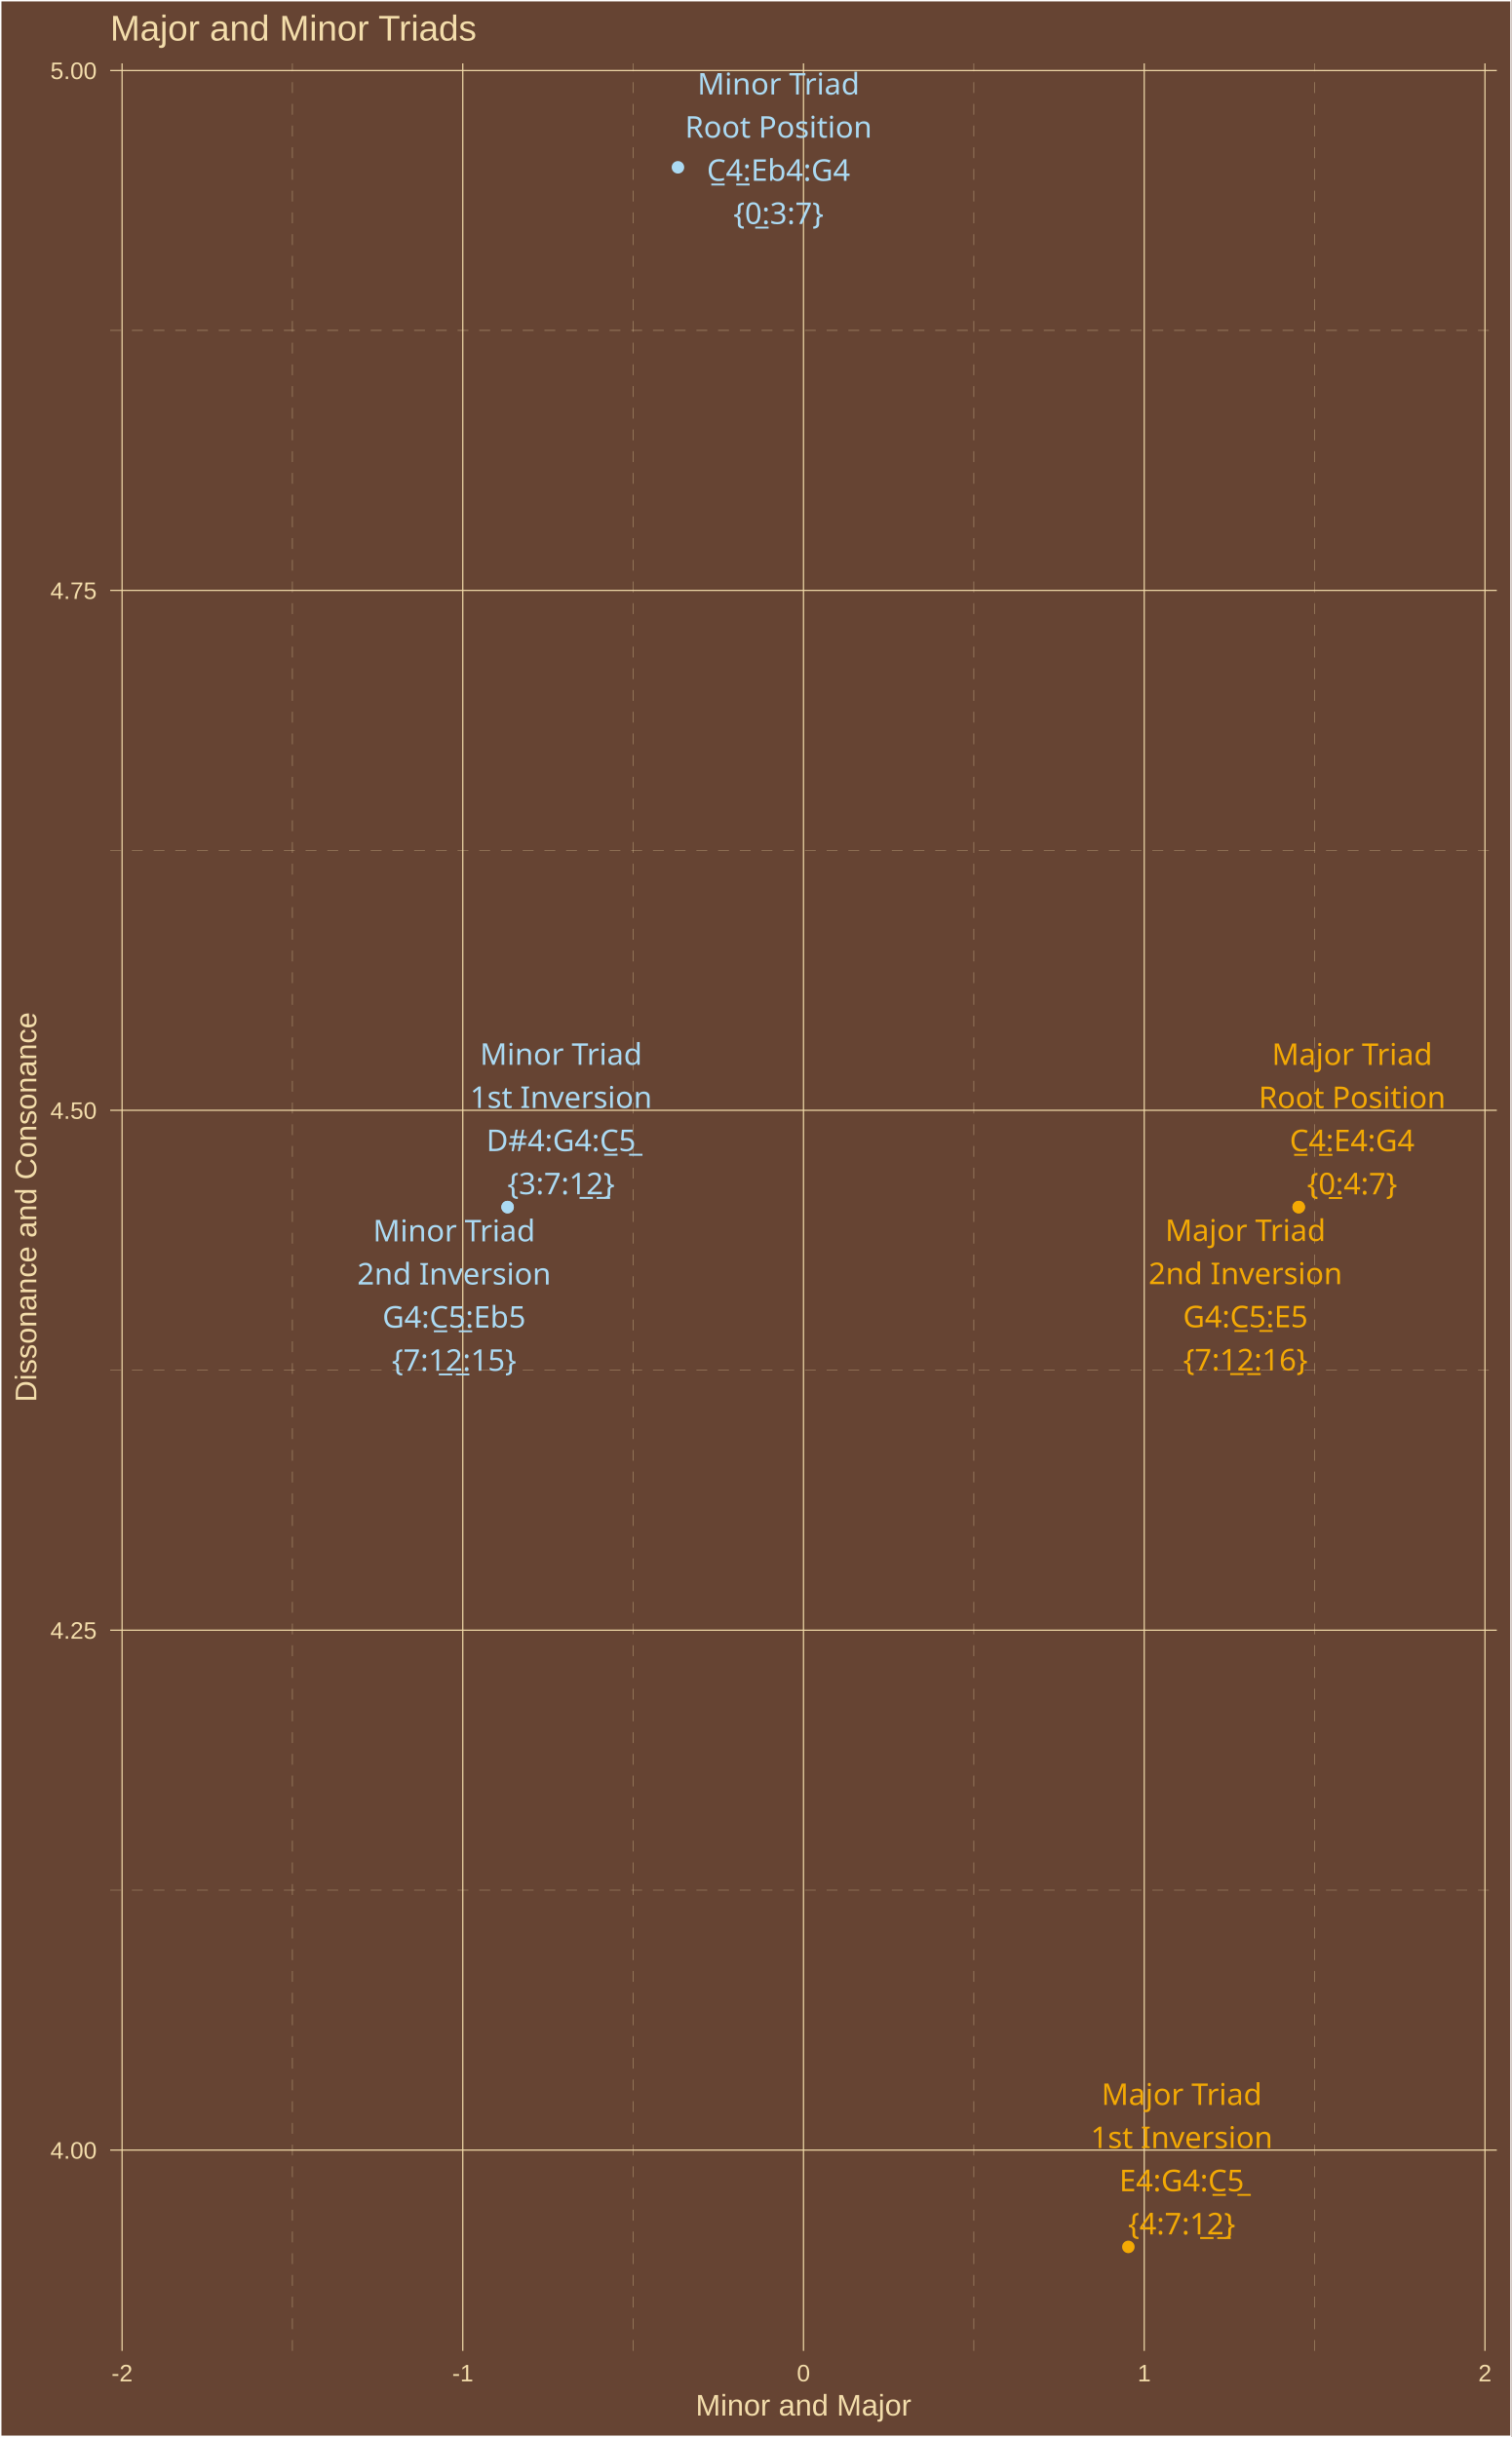
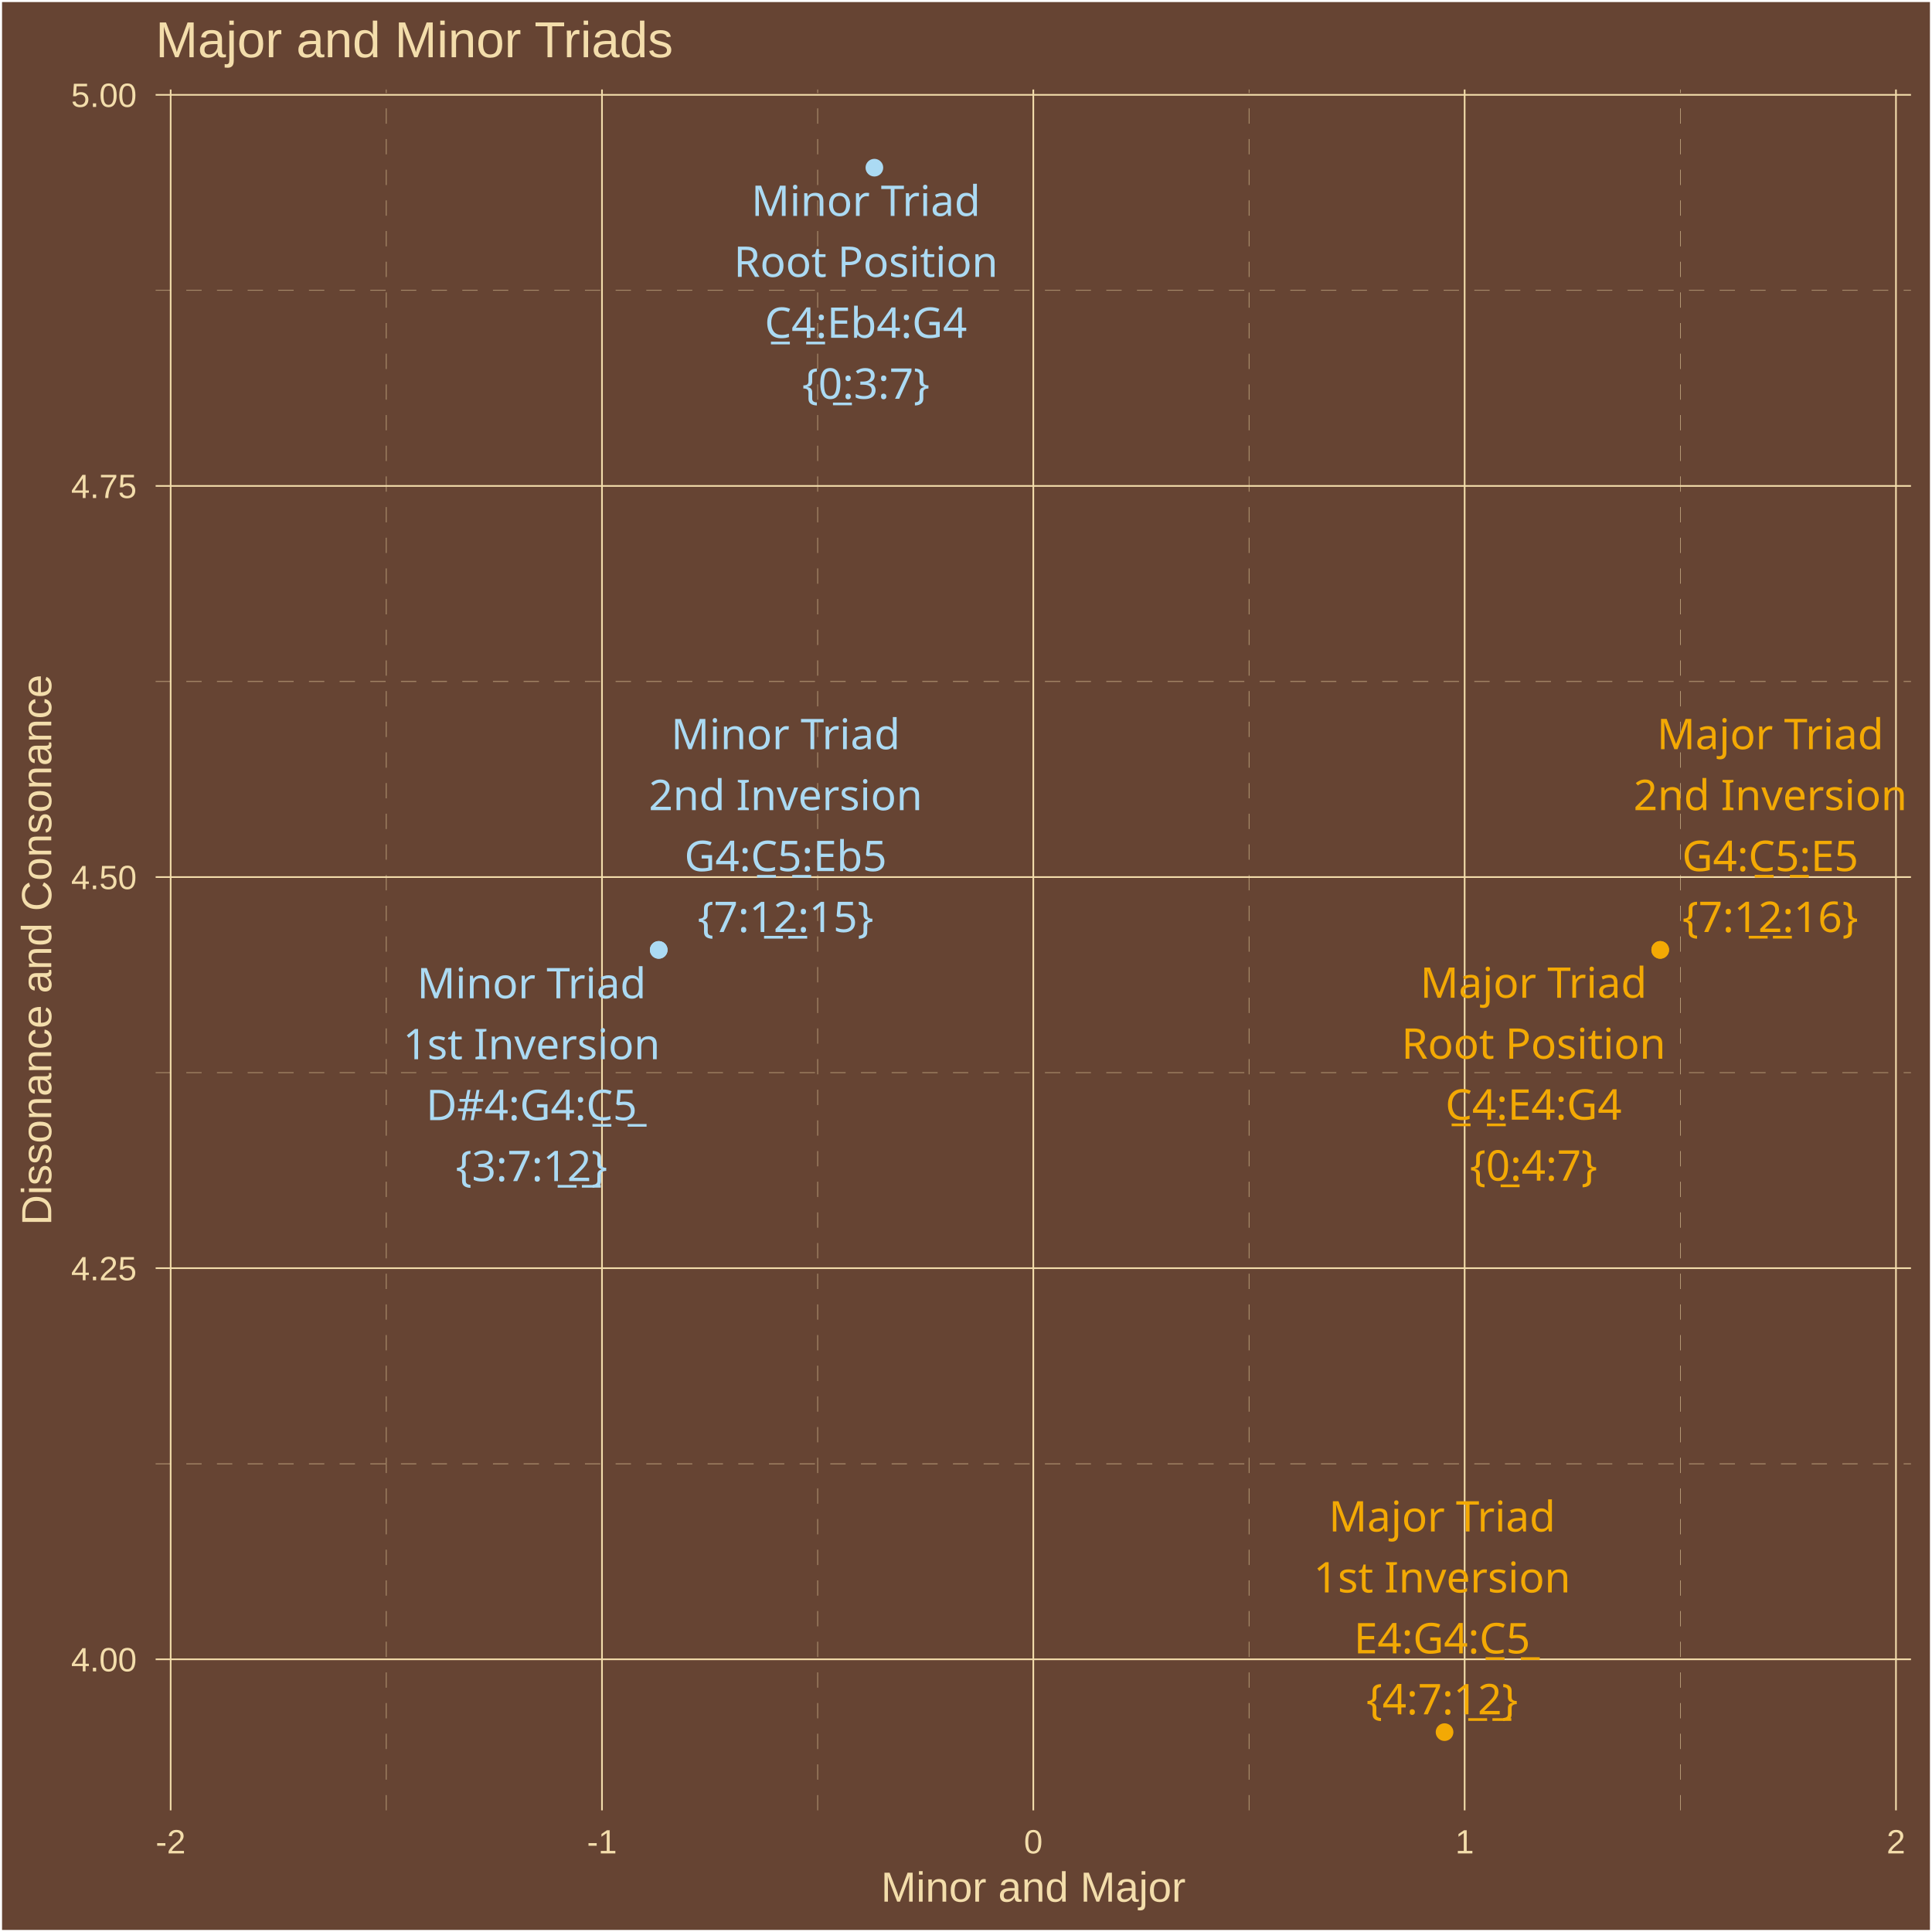
- <svg xmlns="http://www.w3.org/2000/svg" class="svglite" width="557.00pt" height="898.00pt" viewBox="0 0 557.00 898.00">
+ <svg xmlns="http://www.w3.org/2000/svg" class="svglite" width="504.00pt" height="504.00pt" viewBox="0 0 504.00 504.00">
  <defs>
    <style type="text/css">
    .svglite line, .svglite polyline, .svglite polygon, .svglite path, .svglite rect, .svglite circle {
      fill: none;
      stroke: #000000;
      stroke-linecap: round;
      stroke-linejoin: round;
      stroke-miterlimit: 10.00;
    }
    .svglite text {
      white-space: pre;
    }
  </style>
  </defs>
  <rect width="100%" height="100%" style="stroke: none; fill: #664433;" />
  <defs>
-     <clipPath id="cpMC4wMHw1NTcuMDB8MC4wMHw4OTguMDA=">
-       <rect x="0.00" y="0.00" width="557.00" height="898.00" />
+     <clipPath id="cpMC4wMHw1MDQuMDB8MC4wMHw1MDQuMDA=">
+       <rect x="0.00" y="0.00" width="504.00" height="504.00" />
    </clipPath>
  </defs>
-   <g clip-path="url(#cpMC4wMHw1NTcuMDB8MC4wMHw4OTguMDA=)">
-     <rect x="0.00" y="0.00" width="557.00" height="898.00" style="stroke-width: 1.07; stroke: #FFFFFF; fill: #664433;" />
+   <g clip-path="url(#cpMC4wMHw1MDQuMDB8MC4wMHw1MDQuMDA=)">
+     <rect x="0.00" y="-0" width="504.00" height="504.00" style="stroke-width: 1.07; stroke: #FFFFFF; fill: #664433;" />
  </g>
  <defs>
-     <clipPath id="cpNDAuNjB8NTUxLjUyfDIzLjM0fDg2Ni4yNw==">
-       <rect x="40.60" y="23.34" width="510.92" height="842.93" />
+     <clipPath id="cpNDAuNjB8NDk4LjUyfDIzLjM0fDQ3Mi4yNw==">
+       <rect x="40.60" y="23.34" width="457.92" height="448.93" />
    </clipPath>
  </defs>
-   <g clip-path="url(#cpNDAuNjB8NTUxLjUyfDIzLjM0fDg2Ni4yNw==)">
-     <rect x="40.60" y="23.34" width="510.92" height="842.93" style="stroke-width: 1.07; stroke: none; fill: #664433;" />
-     <polyline points="40.60,696.49 551.52,696.49 " style="stroke-width: 0.11; stroke: #F3DDAB; stroke-dasharray: 4.00,4.00; stroke-linecap: butt;" />
-     <polyline points="40.60,504.91 551.52,504.91 " style="stroke-width: 0.11; stroke: #F3DDAB; stroke-dasharray: 4.00,4.00; stroke-linecap: butt;" />
-     <polyline points="40.60,313.34 551.52,313.34 " style="stroke-width: 0.11; stroke: #F3DDAB; stroke-dasharray: 4.00,4.00; stroke-linecap: butt;" />
-     <polyline points="40.60,121.76 551.52,121.76 " style="stroke-width: 0.11; stroke: #F3DDAB; stroke-dasharray: 4.00,4.00; stroke-linecap: butt;" />
-     <polyline points="107.75,866.27 107.75,23.34 " style="stroke-width: 0.11; stroke: #F3DDAB; stroke-dasharray: 4.00,4.00; stroke-linecap: butt;" />
-     <polyline points="233.29,866.27 233.29,23.34 " style="stroke-width: 0.11; stroke: #F3DDAB; stroke-dasharray: 4.00,4.00; stroke-linecap: butt;" />
-     <polyline points="358.83,866.27 358.83,23.34 " style="stroke-width: 0.11; stroke: #F3DDAB; stroke-dasharray: 4.00,4.00; stroke-linecap: butt;" />
-     <polyline points="484.38,866.27 484.38,23.34 " style="stroke-width: 0.11; stroke: #F3DDAB; stroke-dasharray: 4.00,4.00; stroke-linecap: butt;" />
-     <polyline points="40.60,792.28 551.52,792.28 " style="stroke-width: 0.43; stroke: #F3DDAB; stroke-linecap: butt;" />
-     <polyline points="40.60,600.70 551.52,600.70 " style="stroke-width: 0.43; stroke: #F3DDAB; stroke-linecap: butt;" />
-     <polyline points="40.60,409.13 551.52,409.13 " style="stroke-width: 0.43; stroke: #F3DDAB; stroke-linecap: butt;" />
-     <polyline points="40.60,217.55 551.52,217.55 " style="stroke-width: 0.43; stroke: #F3DDAB; stroke-linecap: butt;" />
-     <polyline points="40.60,25.98 551.52,25.98 " style="stroke-width: 0.43; stroke: #F3DDAB; stroke-linecap: butt;" />
-     <polyline points="44.98,866.27 44.98,23.34 " style="stroke-width: 0.43; stroke: #F3DDAB; stroke-linecap: butt;" />
-     <polyline points="170.52,866.27 170.52,23.34 " style="stroke-width: 0.43; stroke: #F3DDAB; stroke-linecap: butt;" />
-     <polyline points="296.06,866.27 296.06,23.34 " style="stroke-width: 0.43; stroke: #F3DDAB; stroke-linecap: butt;" />
-     <polyline points="421.61,866.27 421.61,23.34 " style="stroke-width: 0.43; stroke: #F3DDAB; stroke-linecap: butt;" />
-     <polyline points="547.15,866.27 547.15,23.34 " style="stroke-width: 0.43; stroke: #F3DDAB; stroke-linecap: butt;" />
-     <circle cx="478.53" cy="444.80" r="1.95" style="stroke-width: 0.71; stroke: #F3A904; fill: #F3A904;" />
-     <circle cx="415.76" cy="827.95" r="1.95" style="stroke-width: 0.71; stroke: #F3A904; fill: #F3A904;" />
-     <circle cx="478.53" cy="444.80" r="1.95" style="stroke-width: 0.71; stroke: #F3A904; fill: #F3A904;" />
-     <circle cx="249.80" cy="61.65" r="1.95" style="stroke-width: 0.71; stroke: #ABDAF3; fill: #ABDAF3;" />
-     <circle cx="187.03" cy="444.80" r="1.95" style="stroke-width: 0.71; stroke: #ABDAF3; fill: #ABDAF3;" />
-     <circle cx="187.03" cy="444.80" r="1.95" style="stroke-width: 0.71; stroke: #ABDAF3; fill: #ABDAF3;" />
-     <text x="498.21" y="392.41" text-anchor="middle" style="font-size: 11.04px;fill: #F3A904; font-family: &quot;Arial Unicode MS&quot;;" textLength="55.77px" lengthAdjust="spacingAndGlyphs">Major Triad</text>
-     <text x="498.21" y="408.30" text-anchor="middle" style="font-size: 11.04px;fill: #F3A904; font-family: &quot;Arial Unicode MS&quot;;" textLength="65.61px" lengthAdjust="spacingAndGlyphs">Root Position</text>
-     <text x="498.21" y="424.20" text-anchor="middle" style="font-size: 11.04px;fill: #F3A904; font-family: &quot;Arial Unicode MS&quot;;" textLength="48.44px" lengthAdjust="spacingAndGlyphs">C̲4̲:E4:G4</text>
-     <text x="498.21" y="440.10" text-anchor="middle" style="font-size: 11.04px;fill: #F3A904; font-family: &quot;Arial Unicode MS&quot;;" textLength="31.91px" lengthAdjust="spacingAndGlyphs">{0̲:4:7}</text>
-     <text x="435.41" y="775.64" text-anchor="middle" style="font-size: 11.04px;fill: #F3A904; font-family: &quot;Arial Unicode MS&quot;;" textLength="55.77px" lengthAdjust="spacingAndGlyphs">Major Triad</text>
-     <text x="435.41" y="791.54" text-anchor="middle" style="font-size: 11.04px;fill: #F3A904; font-family: &quot;Arial Unicode MS&quot;;" textLength="62.54px" lengthAdjust="spacingAndGlyphs">1st Inversion</text>
-     <text x="435.41" y="807.43" text-anchor="middle" style="font-size: 11.04px;fill: #F3A904; font-family: &quot;Arial Unicode MS&quot;;" textLength="48.44px" lengthAdjust="spacingAndGlyphs">E4:G4:C̲5̲</text>
-     <text x="435.41" y="823.33" text-anchor="middle" style="font-size: 11.04px;fill: #F3A904; font-family: &quot;Arial Unicode MS&quot;;" textLength="38.04px" lengthAdjust="spacingAndGlyphs">{4:7:1̲2̲}</text>
-     <text x="458.90" y="457.29" text-anchor="middle" style="font-size: 11.04px;fill: #F3A904; font-family: &quot;Arial Unicode MS&quot;;" textLength="55.77px" lengthAdjust="spacingAndGlyphs">Major Triad</text>
-     <text x="458.90" y="473.19" text-anchor="middle" style="font-size: 11.04px;fill: #F3A904; font-family: &quot;Arial Unicode MS&quot;;" textLength="66.23px" lengthAdjust="spacingAndGlyphs">2nd Inversion</text>
-     <text x="458.90" y="489.09" text-anchor="middle" style="font-size: 11.04px;fill: #F3A904; font-family: &quot;Arial Unicode MS&quot;;" textLength="48.44px" lengthAdjust="spacingAndGlyphs">G4:C̲5̲:E5</text>
-     <text x="458.90" y="504.98" text-anchor="middle" style="font-size: 11.04px;fill: #F3A904; font-family: &quot;Arial Unicode MS&quot;;" textLength="44.18px" lengthAdjust="spacingAndGlyphs">{7:1̲2̲:16}</text>
-     <text x="286.85" y="34.83" text-anchor="middle" style="font-size: 11.04px;fill: #ABDAF3; font-family: &quot;Arial Unicode MS&quot;;" textLength="55.77px" lengthAdjust="spacingAndGlyphs">Minor Triad</text>
-     <text x="286.85" y="50.73" text-anchor="middle" style="font-size: 11.04px;fill: #ABDAF3; font-family: &quot;Arial Unicode MS&quot;;" textLength="65.61px" lengthAdjust="spacingAndGlyphs">Root Position</text>
-     <text x="286.85" y="66.63" text-anchor="middle" style="font-size: 11.04px;fill: #ABDAF3; font-family: &quot;Arial Unicode MS&quot;;" textLength="54.58px" lengthAdjust="spacingAndGlyphs">C̲4̲:Eb4:G4</text>
-     <text x="286.85" y="82.53" text-anchor="middle" style="font-size: 11.04px;fill: #ABDAF3; font-family: &quot;Arial Unicode MS&quot;;" textLength="31.91px" lengthAdjust="spacingAndGlyphs">{0̲:3:7}</text>
-     <text x="206.73" y="392.36" text-anchor="middle" style="font-size: 11.04px;fill: #ABDAF3; font-family: &quot;Arial Unicode MS&quot;;" textLength="55.77px" lengthAdjust="spacingAndGlyphs">Minor Triad</text>
-     <text x="206.73" y="408.26" text-anchor="middle" style="font-size: 11.04px;fill: #ABDAF3; font-family: &quot;Arial Unicode MS&quot;;" textLength="62.54px" lengthAdjust="spacingAndGlyphs">1st Inversion</text>
-     <text x="206.73" y="424.16" text-anchor="middle" style="font-size: 11.04px;fill: #ABDAF3; font-family: &quot;Arial Unicode MS&quot;;" textLength="55.18px" lengthAdjust="spacingAndGlyphs">D#4:G4:C̲5̲</text>
-     <text x="206.73" y="440.06" text-anchor="middle" style="font-size: 11.04px;fill: #ABDAF3; font-family: &quot;Arial Unicode MS&quot;;" textLength="38.04px" lengthAdjust="spacingAndGlyphs">{3:7:1̲2̲}</text>
-     <text x="167.32" y="457.42" text-anchor="middle" style="font-size: 11.04px;fill: #ABDAF3; font-family: &quot;Arial Unicode MS&quot;;" textLength="55.77px" lengthAdjust="spacingAndGlyphs">Minor Triad</text>
-     <text x="167.32" y="473.32" text-anchor="middle" style="font-size: 11.04px;fill: #ABDAF3; font-family: &quot;Arial Unicode MS&quot;;" textLength="66.23px" lengthAdjust="spacingAndGlyphs">2nd Inversion</text>
-     <text x="167.32" y="489.21" text-anchor="middle" style="font-size: 11.04px;fill: #ABDAF3; font-family: &quot;Arial Unicode MS&quot;;" textLength="54.58px" lengthAdjust="spacingAndGlyphs">G4:C̲5̲:Eb5</text>
-     <text x="167.32" y="505.11" text-anchor="middle" style="font-size: 11.04px;fill: #ABDAF3; font-family: &quot;Arial Unicode MS&quot;;" textLength="44.18px" lengthAdjust="spacingAndGlyphs">{7:1̲2̲:15}</text>
+   <g clip-path="url(#cpNDAuNjB8NDk4LjUyfDIzLjM0fDQ3Mi4yNw==)">
+     <rect x="40.60" y="23.34" width="457.92" height="448.93" style="stroke-width: 1.07; stroke: none; fill: #664433;" />
+     <polyline points="40.60,381.85 498.52,381.85 " style="stroke-width: 0.11; stroke: #F3DDAB; stroke-dasharray: 4.00,4.00; stroke-linecap: butt;" />
+     <polyline points="40.60,279.82 498.52,279.82 " style="stroke-width: 0.11; stroke: #F3DDAB; stroke-dasharray: 4.00,4.00; stroke-linecap: butt;" />
+     <polyline points="40.60,177.79 498.52,177.79 " style="stroke-width: 0.11; stroke: #F3DDAB; stroke-dasharray: 4.00,4.00; stroke-linecap: butt;" />
+     <polyline points="40.60,75.76 498.52,75.76 " style="stroke-width: 0.11; stroke: #F3DDAB; stroke-dasharray: 4.00,4.00; stroke-linecap: butt;" />
+     <polyline points="100.78,472.27 100.78,23.34 " style="stroke-width: 0.11; stroke: #F3DDAB; stroke-dasharray: 4.00,4.00; stroke-linecap: butt;" />
+     <polyline points="213.30,472.27 213.30,23.34 " style="stroke-width: 0.11; stroke: #F3DDAB; stroke-dasharray: 4.00,4.00; stroke-linecap: butt;" />
+     <polyline points="325.82,472.27 325.82,23.34 " style="stroke-width: 0.11; stroke: #F3DDAB; stroke-dasharray: 4.00,4.00; stroke-linecap: butt;" />
+     <polyline points="438.34,472.27 438.34,23.34 " style="stroke-width: 0.11; stroke: #F3DDAB; stroke-dasharray: 4.00,4.00; stroke-linecap: butt;" />
+     <polyline points="40.60,432.86 498.52,432.86 " style="stroke-width: 0.43; stroke: #F3DDAB; stroke-linecap: butt;" />
+     <polyline points="40.60,330.83 498.52,330.83 " style="stroke-width: 0.43; stroke: #F3DDAB; stroke-linecap: butt;" />
+     <polyline points="40.60,228.80 498.52,228.80 " style="stroke-width: 0.43; stroke: #F3DDAB; stroke-linecap: butt;" />
+     <polyline points="40.60,126.77 498.52,126.77 " style="stroke-width: 0.43; stroke: #F3DDAB; stroke-linecap: butt;" />
+     <polyline points="40.60,24.74 498.52,24.74 " style="stroke-width: 0.43; stroke: #F3DDAB; stroke-linecap: butt;" />
+     <polyline points="44.52,472.27 44.52,23.34 " style="stroke-width: 0.43; stroke: #F3DDAB; stroke-linecap: butt;" />
+     <polyline points="157.04,472.27 157.04,23.34 " style="stroke-width: 0.43; stroke: #F3DDAB; stroke-linecap: butt;" />
+     <polyline points="269.56,472.27 269.56,23.34 " style="stroke-width: 0.43; stroke: #F3DDAB; stroke-linecap: butt;" />
+     <polyline points="382.08,472.27 382.08,23.34 " style="stroke-width: 0.43; stroke: #F3DDAB; stroke-linecap: butt;" />
+     <polyline points="494.60,472.27 494.60,23.34 " style="stroke-width: 0.43; stroke: #F3DDAB; stroke-linecap: butt;" />
+     <circle cx="433.10" cy="247.80" r="1.95" style="stroke-width: 0.71; stroke: #F3A904; fill: #F3A904;" />
+     <circle cx="376.84" cy="451.86" r="1.95" style="stroke-width: 0.71; stroke: #F3A904; fill: #F3A904;" />
+     <circle cx="433.10" cy="247.80" r="1.95" style="stroke-width: 0.71; stroke: #F3A904; fill: #F3A904;" />
+     <circle cx="228.10" cy="43.74" r="1.95" style="stroke-width: 0.71; stroke: #ABDAF3; fill: #ABDAF3;" />
+     <circle cx="171.84" cy="247.80" r="1.95" style="stroke-width: 0.71; stroke: #ABDAF3; fill: #ABDAF3;" />
+     <circle cx="171.84" cy="247.80" r="1.95" style="stroke-width: 0.71; stroke: #ABDAF3; fill: #ABDAF3;" />
+     <text x="400.06" y="260.29" text-anchor="middle" style="font-size: 11.04px;fill: #F3A904; font-family: &quot;Arial Unicode MS&quot;;" textLength="55.77px" lengthAdjust="spacingAndGlyphs">Major Triad</text>
+     <text x="400.06" y="276.19" text-anchor="middle" style="font-size: 11.04px;fill: #F3A904; font-family: &quot;Arial Unicode MS&quot;;" textLength="65.61px" lengthAdjust="spacingAndGlyphs">Root Position</text>
+     <text x="400.06" y="292.09" text-anchor="middle" style="font-size: 11.04px;fill: #F3A904; font-family: &quot;Arial Unicode MS&quot;;" textLength="48.44px" lengthAdjust="spacingAndGlyphs">C̲4̲:E4:G4</text>
+     <text x="400.06" y="307.99" text-anchor="middle" style="font-size: 11.04px;fill: #F3A904; font-family: &quot;Arial Unicode MS&quot;;" textLength="31.91px" lengthAdjust="spacingAndGlyphs">{0̲:4:7}</text>
+     <text x="376.20" y="399.52" text-anchor="middle" style="font-size: 11.04px;fill: #F3A904; font-family: &quot;Arial Unicode MS&quot;;" textLength="55.77px" lengthAdjust="spacingAndGlyphs">Major Triad</text>
+     <text x="376.20" y="415.42" text-anchor="middle" style="font-size: 11.04px;fill: #F3A904; font-family: &quot;Arial Unicode MS&quot;;" textLength="62.54px" lengthAdjust="spacingAndGlyphs">1st Inversion</text>
+     <text x="376.20" y="431.32" text-anchor="middle" style="font-size: 11.04px;fill: #F3A904; font-family: &quot;Arial Unicode MS&quot;;" textLength="48.44px" lengthAdjust="spacingAndGlyphs">E4:G4:C̲5̲</text>
+     <text x="376.20" y="447.22" text-anchor="middle" style="font-size: 11.04px;fill: #F3A904; font-family: &quot;Arial Unicode MS&quot;;" textLength="38.04px" lengthAdjust="spacingAndGlyphs">{4:7:1̲2̲}</text>
+     <text x="461.81" y="195.44" text-anchor="middle" style="font-size: 11.04px;fill: #F3A904; font-family: &quot;Arial Unicode MS&quot;;" textLength="55.77px" lengthAdjust="spacingAndGlyphs">Major Triad</text>
+     <text x="461.81" y="211.34" text-anchor="middle" style="font-size: 11.04px;fill: #F3A904; font-family: &quot;Arial Unicode MS&quot;;" textLength="66.23px" lengthAdjust="spacingAndGlyphs">2nd Inversion</text>
+     <text x="461.81" y="227.24" text-anchor="middle" style="font-size: 11.04px;fill: #F3A904; font-family: &quot;Arial Unicode MS&quot;;" textLength="48.44px" lengthAdjust="spacingAndGlyphs">G4:C̲5̲:E5</text>
+     <text x="461.81" y="243.13" text-anchor="middle" style="font-size: 11.04px;fill: #F3A904; font-family: &quot;Arial Unicode MS&quot;;" textLength="44.18px" lengthAdjust="spacingAndGlyphs">{7:1̲2̲:16}</text>
+     <text x="225.88" y="56.33" text-anchor="middle" style="font-size: 11.04px;fill: #ABDAF3; font-family: &quot;Arial Unicode MS&quot;;" textLength="55.77px" lengthAdjust="spacingAndGlyphs">Minor Triad</text>
+     <text x="225.88" y="72.23" text-anchor="middle" style="font-size: 11.04px;fill: #ABDAF3; font-family: &quot;Arial Unicode MS&quot;;" textLength="65.61px" lengthAdjust="spacingAndGlyphs">Root Position</text>
+     <text x="225.88" y="88.13" text-anchor="middle" style="font-size: 11.04px;fill: #ABDAF3; font-family: &quot;Arial Unicode MS&quot;;" textLength="54.58px" lengthAdjust="spacingAndGlyphs">C̲4̲:Eb4:G4</text>
+     <text x="225.88" y="104.02" text-anchor="middle" style="font-size: 11.04px;fill: #ABDAF3; font-family: &quot;Arial Unicode MS&quot;;" textLength="31.91px" lengthAdjust="spacingAndGlyphs">{0̲:3:7}</text>
+     <text x="138.67" y="260.43" text-anchor="middle" style="font-size: 11.04px;fill: #ABDAF3; font-family: &quot;Arial Unicode MS&quot;;" textLength="55.77px" lengthAdjust="spacingAndGlyphs">Minor Triad</text>
+     <text x="138.67" y="276.32" text-anchor="middle" style="font-size: 11.04px;fill: #ABDAF3; font-family: &quot;Arial Unicode MS&quot;;" textLength="62.54px" lengthAdjust="spacingAndGlyphs">1st Inversion</text>
+     <text x="138.67" y="292.22" text-anchor="middle" style="font-size: 11.04px;fill: #ABDAF3; font-family: &quot;Arial Unicode MS&quot;;" textLength="55.18px" lengthAdjust="spacingAndGlyphs">D#4:G4:C̲5̲</text>
+     <text x="138.67" y="308.12" text-anchor="middle" style="font-size: 11.04px;fill: #ABDAF3; font-family: &quot;Arial Unicode MS&quot;;" textLength="38.04px" lengthAdjust="spacingAndGlyphs">{3:7:1̲2̲}</text>
+     <text x="204.94" y="195.45" text-anchor="middle" style="font-size: 11.04px;fill: #ABDAF3; font-family: &quot;Arial Unicode MS&quot;;" textLength="55.77px" lengthAdjust="spacingAndGlyphs">Minor Triad</text>
+     <text x="204.94" y="211.35" text-anchor="middle" style="font-size: 11.04px;fill: #ABDAF3; font-family: &quot;Arial Unicode MS&quot;;" textLength="66.23px" lengthAdjust="spacingAndGlyphs">2nd Inversion</text>
+     <text x="204.94" y="227.25" text-anchor="middle" style="font-size: 11.04px;fill: #ABDAF3; font-family: &quot;Arial Unicode MS&quot;;" textLength="54.58px" lengthAdjust="spacingAndGlyphs">G4:C̲5̲:Eb5</text>
+     <text x="204.94" y="243.14" text-anchor="middle" style="font-size: 11.04px;fill: #ABDAF3; font-family: &quot;Arial Unicode MS&quot;;" textLength="44.18px" lengthAdjust="spacingAndGlyphs">{7:1̲2̲:15}</text>
  </g>
-   <g clip-path="url(#cpMC4wMHw1NTcuMDB8MC4wMHw4OTguMDA=)">
-     <text x="35.67" y="795.43" text-anchor="end" style="font-size: 8.80px;fill: #F3DDAB; font-family: &quot;Arial&quot;;" textLength="17.13px" lengthAdjust="spacingAndGlyphs">4.00</text>
-     <text x="35.67" y="603.85" text-anchor="end" style="font-size: 8.80px;fill: #F3DDAB; font-family: &quot;Arial&quot;;" textLength="17.13px" lengthAdjust="spacingAndGlyphs">4.25</text>
-     <text x="35.67" y="412.28" text-anchor="end" style="font-size: 8.80px;fill: #F3DDAB; font-family: &quot;Arial&quot;;" textLength="17.13px" lengthAdjust="spacingAndGlyphs">4.50</text>
-     <text x="35.67" y="220.70" text-anchor="end" style="font-size: 8.80px;fill: #F3DDAB; font-family: &quot;Arial&quot;;" textLength="17.13px" lengthAdjust="spacingAndGlyphs">4.75</text>
-     <text x="35.67" y="29.13" text-anchor="end" style="font-size: 8.80px;fill: #F3DDAB; font-family: &quot;Arial&quot;;" textLength="17.13px" lengthAdjust="spacingAndGlyphs">5.00</text>
-     <text x="44.98" y="877.50" text-anchor="middle" style="font-size: 8.80px;fill: #F3DDAB; font-family: &quot;Arial&quot;;" textLength="7.83px" lengthAdjust="spacingAndGlyphs">-2</text>
-     <text x="170.52" y="877.50" text-anchor="middle" style="font-size: 8.80px;fill: #F3DDAB; font-family: &quot;Arial&quot;;" textLength="7.83px" lengthAdjust="spacingAndGlyphs">-1</text>
-     <text x="296.06" y="877.50" text-anchor="middle" style="font-size: 8.80px;fill: #F3DDAB; font-family: &quot;Arial&quot;;" textLength="4.90px" lengthAdjust="spacingAndGlyphs">0</text>
-     <text x="421.61" y="877.50" text-anchor="middle" style="font-size: 8.80px;fill: #F3DDAB; font-family: &quot;Arial&quot;;" textLength="4.90px" lengthAdjust="spacingAndGlyphs">1</text>
-     <text x="547.15" y="877.50" text-anchor="middle" style="font-size: 8.80px;fill: #F3DDAB; font-family: &quot;Arial&quot;;" textLength="4.90px" lengthAdjust="spacingAndGlyphs">2</text>
-     <text x="296.06" y="890.09" text-anchor="middle" style="font-size: 11.00px;fill: #F3DDAB; font-family: &quot;Arial&quot;;" textLength="79.49px" lengthAdjust="spacingAndGlyphs">Minor and Major</text>
-     <text transform="translate(13.37,444.80) rotate(-90)" text-anchor="middle" style="font-size: 11.00px;fill: #F3DDAB; font-family: &quot;Arial&quot;;" textLength="143.73px" lengthAdjust="spacingAndGlyphs">Dissonance and Consonance</text>
+   <g clip-path="url(#cpMC4wMHw1MDQuMDB8MC4wMHw1MDQuMDA=)">
+     <text x="35.67" y="436.01" text-anchor="end" style="font-size: 8.80px;fill: #F3DDAB; font-family: &quot;Arial&quot;;" textLength="17.13px" lengthAdjust="spacingAndGlyphs">4.00</text>
+     <text x="35.67" y="333.98" text-anchor="end" style="font-size: 8.80px;fill: #F3DDAB; font-family: &quot;Arial&quot;;" textLength="17.13px" lengthAdjust="spacingAndGlyphs">4.25</text>
+     <text x="35.67" y="231.95" text-anchor="end" style="font-size: 8.80px;fill: #F3DDAB; font-family: &quot;Arial&quot;;" textLength="17.13px" lengthAdjust="spacingAndGlyphs">4.50</text>
+     <text x="35.67" y="129.92" text-anchor="end" style="font-size: 8.80px;fill: #F3DDAB; font-family: &quot;Arial&quot;;" textLength="17.13px" lengthAdjust="spacingAndGlyphs">4.75</text>
+     <text x="35.67" y="27.90" text-anchor="end" style="font-size: 8.80px;fill: #F3DDAB; font-family: &quot;Arial&quot;;" textLength="17.13px" lengthAdjust="spacingAndGlyphs">5.00</text>
+     <text x="44.52" y="483.50" text-anchor="middle" style="font-size: 8.80px;fill: #F3DDAB; font-family: &quot;Arial&quot;;" textLength="7.83px" lengthAdjust="spacingAndGlyphs">-2</text>
+     <text x="157.04" y="483.50" text-anchor="middle" style="font-size: 8.80px;fill: #F3DDAB; font-family: &quot;Arial&quot;;" textLength="7.83px" lengthAdjust="spacingAndGlyphs">-1</text>
+     <text x="269.56" y="483.50" text-anchor="middle" style="font-size: 8.80px;fill: #F3DDAB; font-family: &quot;Arial&quot;;" textLength="4.90px" lengthAdjust="spacingAndGlyphs">0</text>
+     <text x="382.08" y="483.50" text-anchor="middle" style="font-size: 8.80px;fill: #F3DDAB; font-family: &quot;Arial&quot;;" textLength="4.90px" lengthAdjust="spacingAndGlyphs">1</text>
+     <text x="494.60" y="483.50" text-anchor="middle" style="font-size: 8.80px;fill: #F3DDAB; font-family: &quot;Arial&quot;;" textLength="4.90px" lengthAdjust="spacingAndGlyphs">2</text>
+     <text x="269.56" y="496.09" text-anchor="middle" style="font-size: 11.00px;fill: #F3DDAB; font-family: &quot;Arial&quot;;" textLength="79.49px" lengthAdjust="spacingAndGlyphs">Minor and Major</text>
+     <text transform="translate(13.37,247.80) rotate(-90)" text-anchor="middle" style="font-size: 11.00px;fill: #F3DDAB; font-family: &quot;Arial&quot;;" textLength="143.73px" lengthAdjust="spacingAndGlyphs">Dissonance and Consonance</text>
    <text x="40.60" y="14.94" style="font-size: 13.20px;fill: #F3DDAB; font-family: &quot;Arial&quot;;" textLength="135.62px" lengthAdjust="spacingAndGlyphs">Major and Minor Triads</text>
  </g>
</svg>
